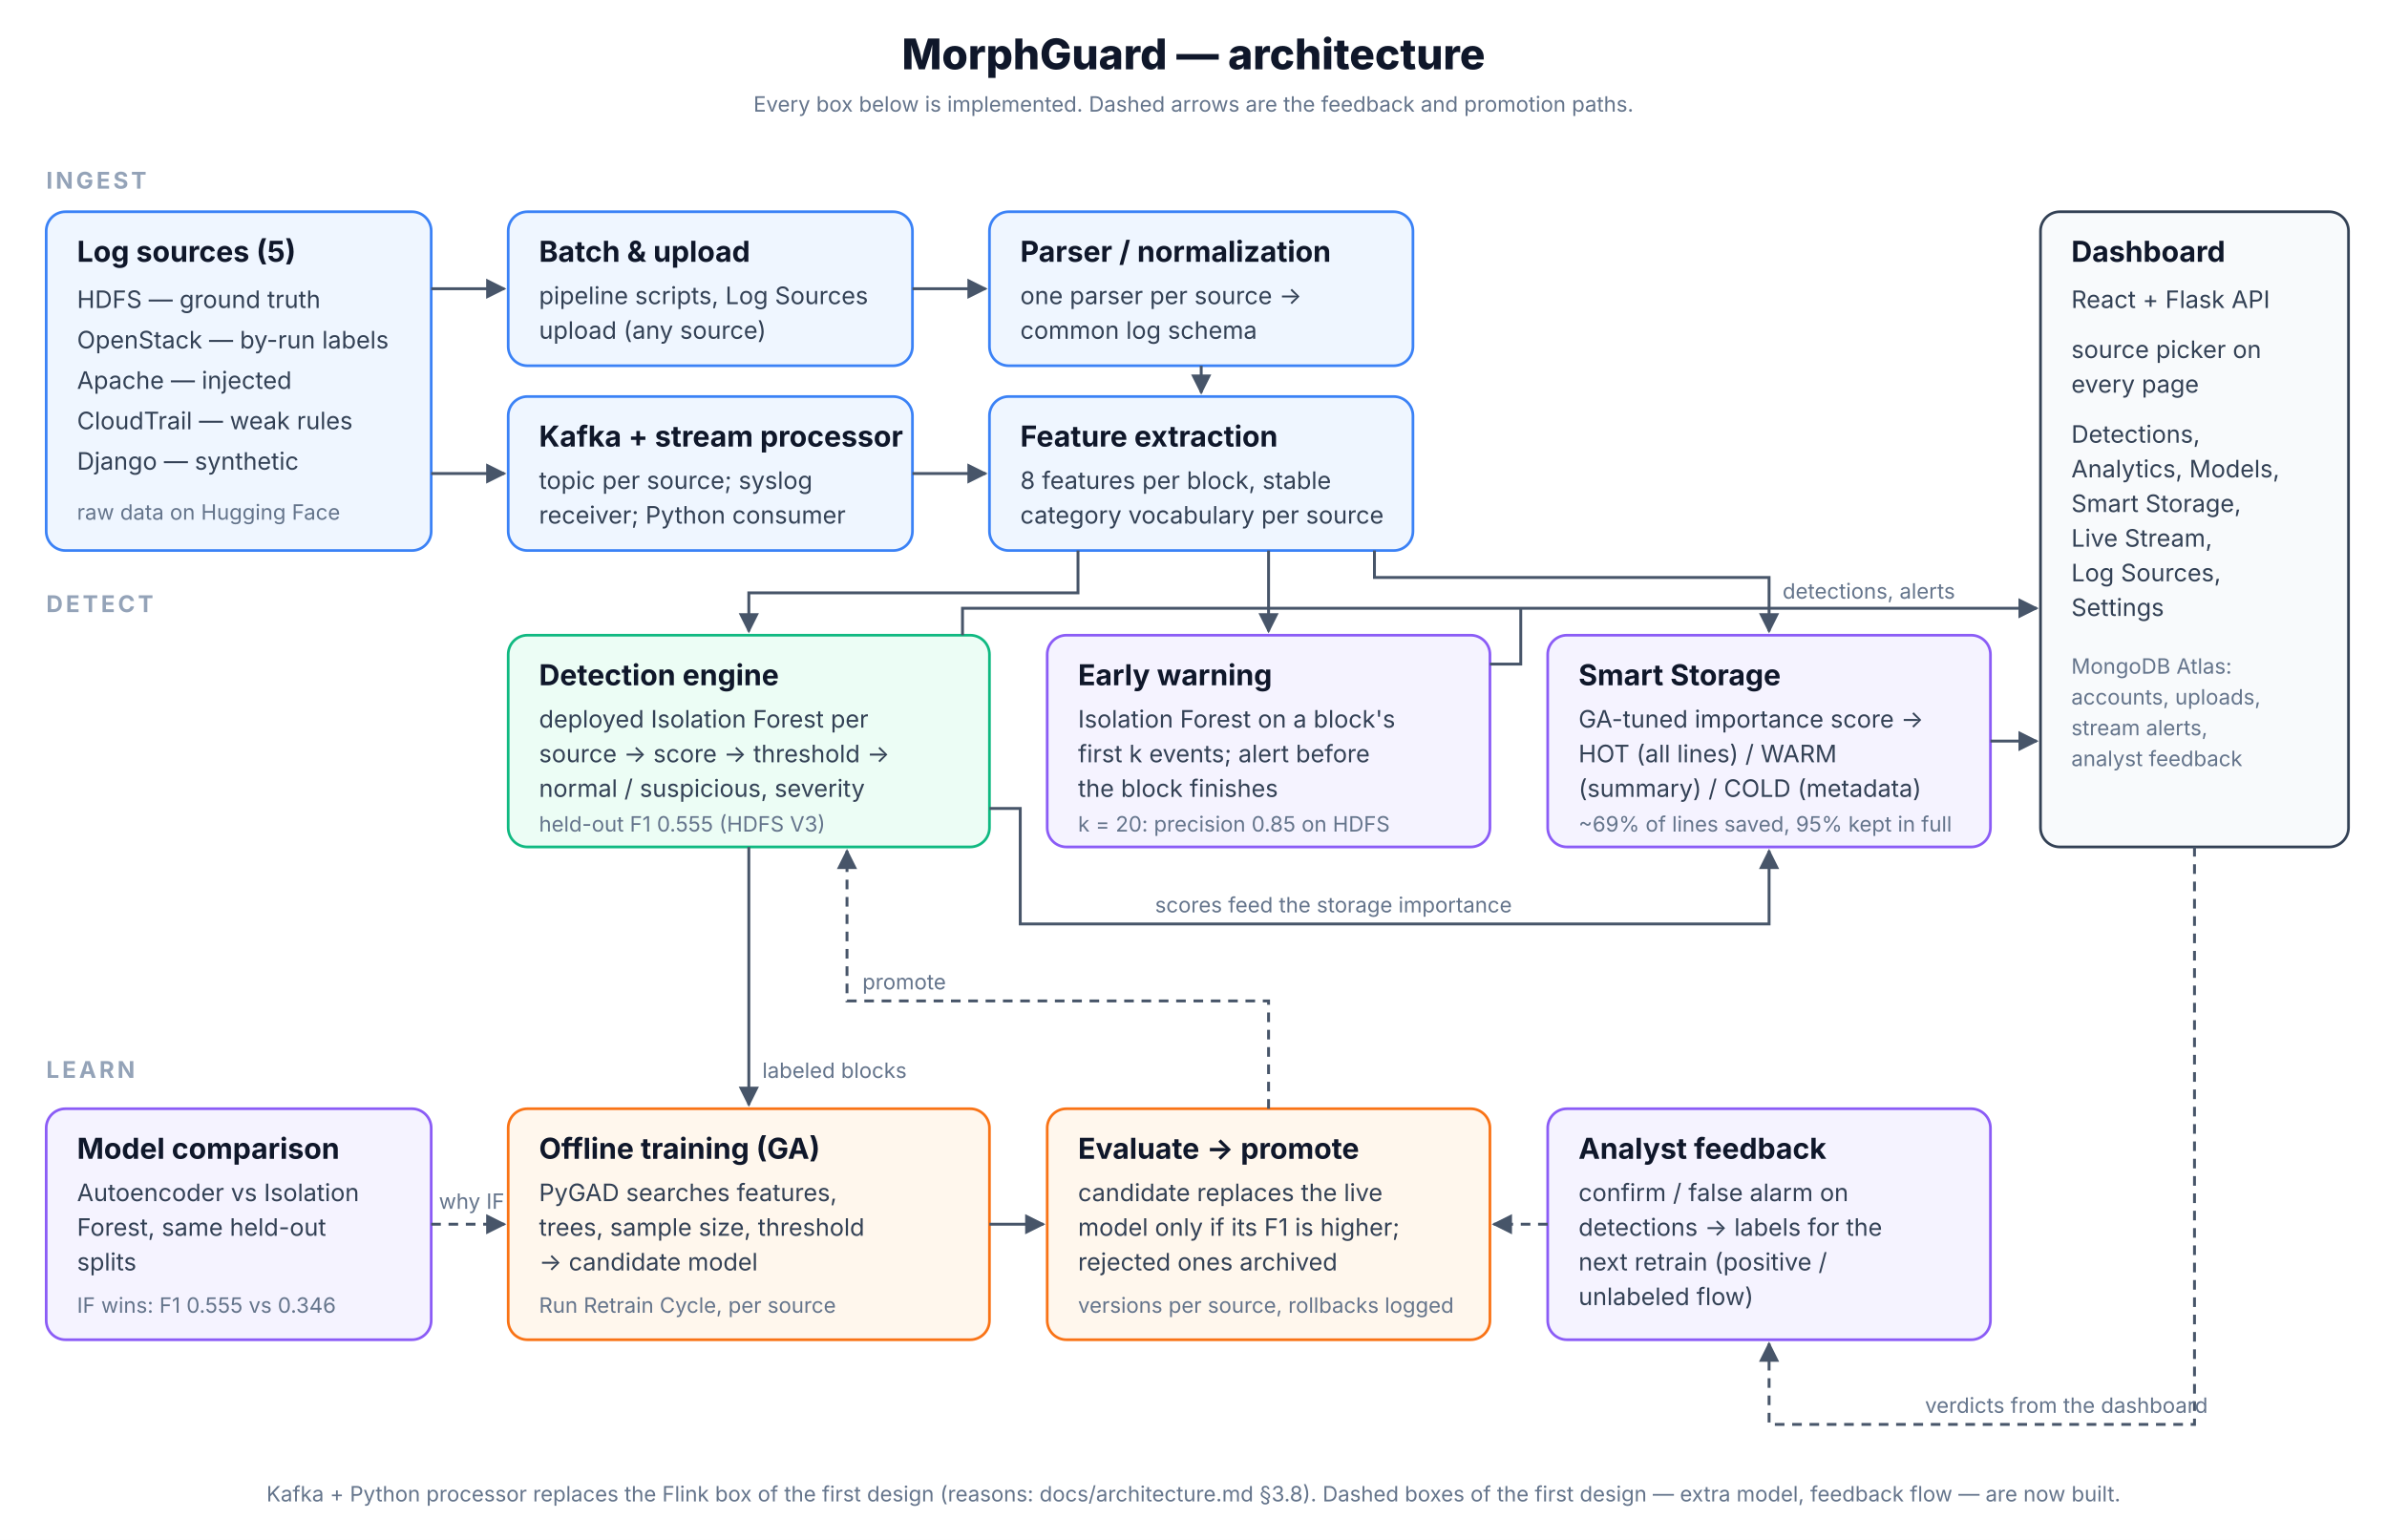
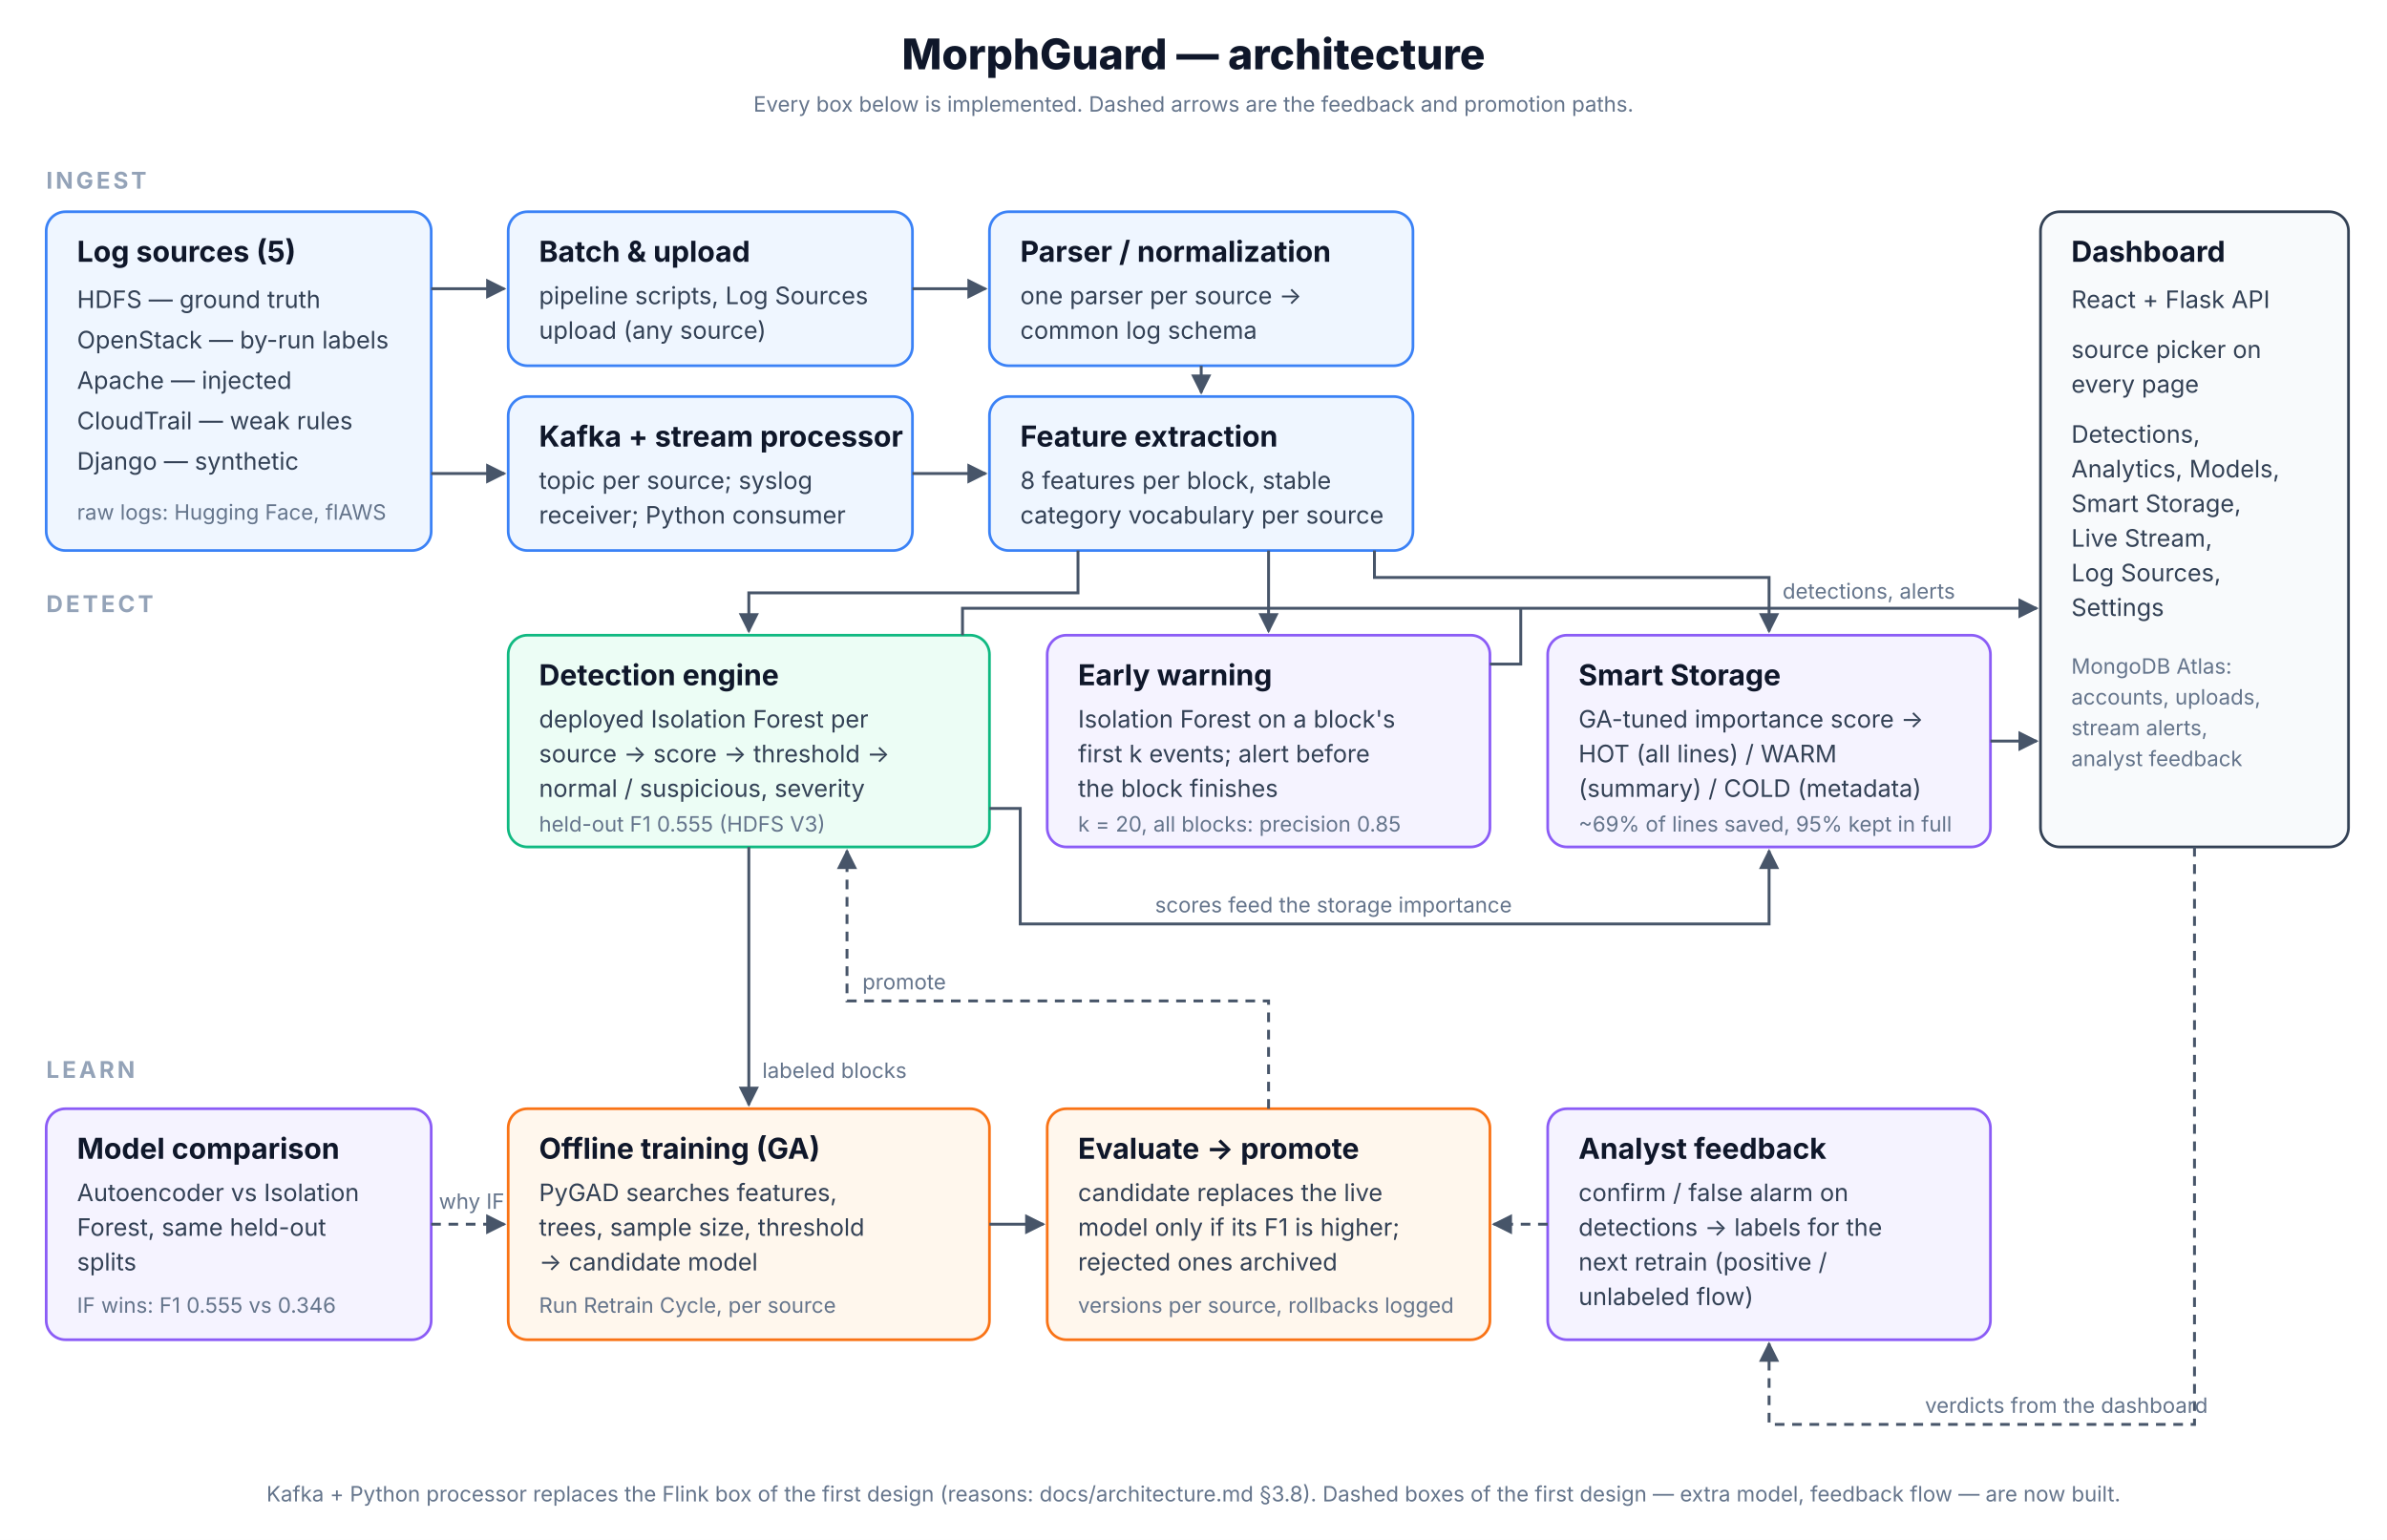
<svg xmlns="http://www.w3.org/2000/svg" viewBox="0 0 1240 800" width="1240" height="800" font-family="Inter, Helvetica, Arial, sans-serif">
  <defs>
    <marker id="arrow" viewBox="0 0 10 10" refX="9" refY="5" markerWidth="7" markerHeight="7" orient="auto-start-reverse">
      <path d="M0,0 L10,5 L0,10 z" fill="#475569" />
    </marker>
    <style>
      .box { fill: #ffffff; stroke: #94a3b8; stroke-width: 1.4; }
      .ingest { fill: #eff6ff; stroke: #3b82f6; }
      .detect { fill: #ecfdf5; stroke: #10b981; }
      .train { fill: #fff7ed; stroke: #f97316; }
      .new { fill: #f5f3ff; stroke: #8b5cf6; }
      .ui { fill: #f8fafc; stroke: #334155; }
      .h { font-size: 15px; font-weight: 700; fill: #0f172a; }
      .t { font-size: 12.5px; fill: #334155; }
      .s { font-size: 11px; fill: #64748b; }
      .lane { font-size: 12px; font-weight: 700; fill: #94a3b8; letter-spacing: 1.5px; }
      .edge { stroke: #475569; stroke-width: 1.5; fill: none; marker-end: url(#arrow); }
      .dash { stroke-dasharray: 5 4; }
    </style>
  </defs>
  <rect width="1240" height="800" fill="#ffffff" />
  <text x="620" y="36" text-anchor="middle" font-size="22" font-weight="800" fill="#0f172a">MorphGuard — architecture</text>
  <text x="620" y="58" text-anchor="middle" class="s">Every box below is implemented. Dashed arrows are the feedback and promotion paths.</text>
  <text x="24" y="98" class="lane">INGEST</text>
  <text x="24" y="318" class="lane">DETECT</text>
  <text x="24" y="560" class="lane">LEARN</text>
  <rect x="24" y="110" width="200" height="176" rx="10" class="box ingest" />
  <text x="40" y="136" class="h">Log sources (5)</text>
  <text x="40" y="160" class="t">HDFS — ground truth</text>
  <text x="40" y="181" class="t">OpenStack — by-run labels</text>
  <text x="40" y="202" class="t">Apache — injected</text>
  <text x="40" y="223" class="t">CloudTrail — weak rules</text>
  <text x="40" y="244" class="t">Django — synthetic</text>
-   <text x="40" y="270" class="s">raw data on Hugging Face</text>
+   <text x="40" y="270" class="s">raw logs: Hugging Face, flAWS</text>
  <rect x="264" y="110" width="210" height="80" rx="10" class="box ingest" />
  <text x="280" y="136" class="h">Batch &amp; upload</text>
  <text x="280" y="158" class="t">pipeline scripts, Log Sources</text>
  <text x="280" y="176" class="t">upload (any source)</text>
  <rect x="264" y="206" width="210" height="80" rx="10" class="box ingest" />
  <text x="280" y="232" class="h">Kafka + stream processor</text>
  <text x="280" y="254" class="t">topic per source; syslog</text>
  <text x="280" y="272" class="t">receiver; Python consumer</text>
  <rect x="514" y="110" width="220" height="80" rx="10" class="box ingest" />
  <text x="530" y="136" class="h">Parser / normalization</text>
  <text x="530" y="158" class="t">one parser per source →</text>
  <text x="530" y="176" class="t">common log schema</text>
  <rect x="514" y="206" width="220" height="80" rx="10" class="box ingest" />
  <text x="530" y="232" class="h">Feature extraction</text>
  <text x="530" y="254" class="t">8 features per block, stable</text>
  <text x="530" y="272" class="t">category vocabulary per source</text>
  <rect x="264" y="330" width="250" height="110" rx="10" class="box detect" />
  <text x="280" y="356" class="h">Detection engine</text>
  <text x="280" y="378" class="t">deployed Isolation Forest per</text>
  <text x="280" y="396" class="t">source → score → threshold →</text>
  <text x="280" y="414" class="t">normal / suspicious, severity</text>
  <text x="280" y="432" class="s">held-out F1 0.555 (HDFS V3)</text>
  <rect x="544" y="330" width="230" height="110" rx="10" class="box new" />
  <text x="560" y="356" class="h">Early warning</text>
  <text x="560" y="378" class="t">Isolation Forest on a block's</text>
  <text x="560" y="396" class="t">first k events; alert before</text>
  <text x="560" y="414" class="t">the block finishes</text>
-   <text x="560" y="432" class="s">k = 20: precision 0.85 on HDFS</text>
+   <text x="560" y="432" class="s">k = 20, all blocks: precision 0.85</text>
  <rect x="804" y="330" width="230" height="110" rx="10" class="box new" />
  <text x="820" y="356" class="h">Smart Storage</text>
  <text x="820" y="378" class="t">GA-tuned importance score →</text>
  <text x="820" y="396" class="t">HOT (all lines) / WARM</text>
  <text x="820" y="414" class="t">(summary) / COLD (metadata)</text>
  <text x="820" y="432" class="s">~69% of lines saved, 95% kept in full</text>
  <rect x="1060" y="110" width="160" height="330" rx="10" class="box ui" />
  <text x="1076" y="136" class="h">Dashboard</text>
  <text x="1076" y="160" class="t">React + Flask API</text>
  <text x="1076" y="186" class="t">source picker on</text>
  <text x="1076" y="204" class="t">every page</text>
  <text x="1076" y="230" class="t">Detections,</text>
  <text x="1076" y="248" class="t">Analytics, Models,</text>
  <text x="1076" y="266" class="t">Smart Storage,</text>
  <text x="1076" y="284" class="t">Live Stream,</text>
  <text x="1076" y="302" class="t">Log Sources,</text>
  <text x="1076" y="320" class="t">Settings</text>
  <text x="1076" y="350" class="s">MongoDB Atlas:</text>
  <text x="1076" y="366" class="s">accounts, uploads,</text>
  <text x="1076" y="382" class="s">stream alerts,</text>
  <text x="1076" y="398" class="s">analyst feedback</text>
  <rect x="264" y="576" width="250" height="120" rx="10" class="box train" />
  <text x="280" y="602" class="h">Offline training (GA)</text>
  <text x="280" y="624" class="t">PyGAD searches features,</text>
  <text x="280" y="642" class="t">trees, sample size, threshold</text>
  <text x="280" y="660" class="t">→ candidate model</text>
  <text x="280" y="682" class="s">Run Retrain Cycle, per source</text>
  <rect x="544" y="576" width="230" height="120" rx="10" class="box train" />
  <text x="560" y="602" class="h">Evaluate → promote</text>
  <text x="560" y="624" class="t">candidate replaces the live</text>
  <text x="560" y="642" class="t">model only if its F1 is higher;</text>
  <text x="560" y="660" class="t">rejected ones archived</text>
  <text x="560" y="682" class="s">versions per source, rollbacks logged</text>
  <rect x="804" y="576" width="230" height="120" rx="10" class="box new" />
  <text x="820" y="602" class="h">Analyst feedback</text>
  <text x="820" y="624" class="t">confirm / false alarm on</text>
  <text x="820" y="642" class="t">detections → labels for the</text>
  <text x="820" y="660" class="t">next retrain (positive /</text>
  <text x="820" y="678" class="t">unlabeled flow)</text>
  <rect x="24" y="576" width="200" height="120" rx="10" class="box new" />
  <text x="40" y="602" class="h">Model comparison</text>
  <text x="40" y="624" class="t">Autoencoder vs Isolation</text>
  <text x="40" y="642" class="t">Forest, same held-out</text>
  <text x="40" y="660" class="t">splits</text>
  <text x="40" y="682" class="s">IF wins: F1 0.555 vs 0.346</text>
  <path class="edge" d="M224,150 H262" />
  <path class="edge" d="M224,246 H262" />
  <path class="edge" d="M474,150 H512" />
  <path class="edge" d="M474,246 H512" />
  <path class="edge" d="M624,190 V204" />
  <path class="edge" d="M560,286 V308 H389 V328" />
  <path class="edge" d="M659,286 V328" />
  <path class="edge" d="M514,420 H530 V480 H919 V442" />
  <text x="600" y="474" class="s">scores feed the storage importance</text>
  <path class="edge" d="M500,330 V316 H1058" />
  <text x="926" y="311" class="s">detections, alerts</text>
  <path class="edge" d="M1034,385 H1058" />
  <path d="M774,345 H790 V316" stroke="#475569" stroke-width="1.5" fill="none" />
  <path class="edge" d="M714,286 V300 H919 V328" />
  <path class="edge" d="M389,440 V574" />
  <text x="396" y="560" class="s">labeled blocks</text>
  <path class="edge" d="M514,636 H542" />
  <path class="edge dash" d="M659,576 V520 H440 V442" />
  <text x="448" y="514" class="s">promote</text>
  <path class="edge dash" d="M1140,440 V740 H919 V698" />
  <text x="1000" y="734" class="s">verdicts from the dashboard</text>
  <path class="edge dash" d="M804,636 H776" />
  <path class="edge dash" d="M224,636 H262" />
  <text x="228" y="628" class="s">why IF</text>
  <text x="620" y="780" text-anchor="middle" class="s">Kafka + Python processor replaces the Flink box of the first design (reasons: docs/architecture.md §3.8). Dashed boxes of the first design — extra model, feedback flow — are now built.</text>
</svg>
